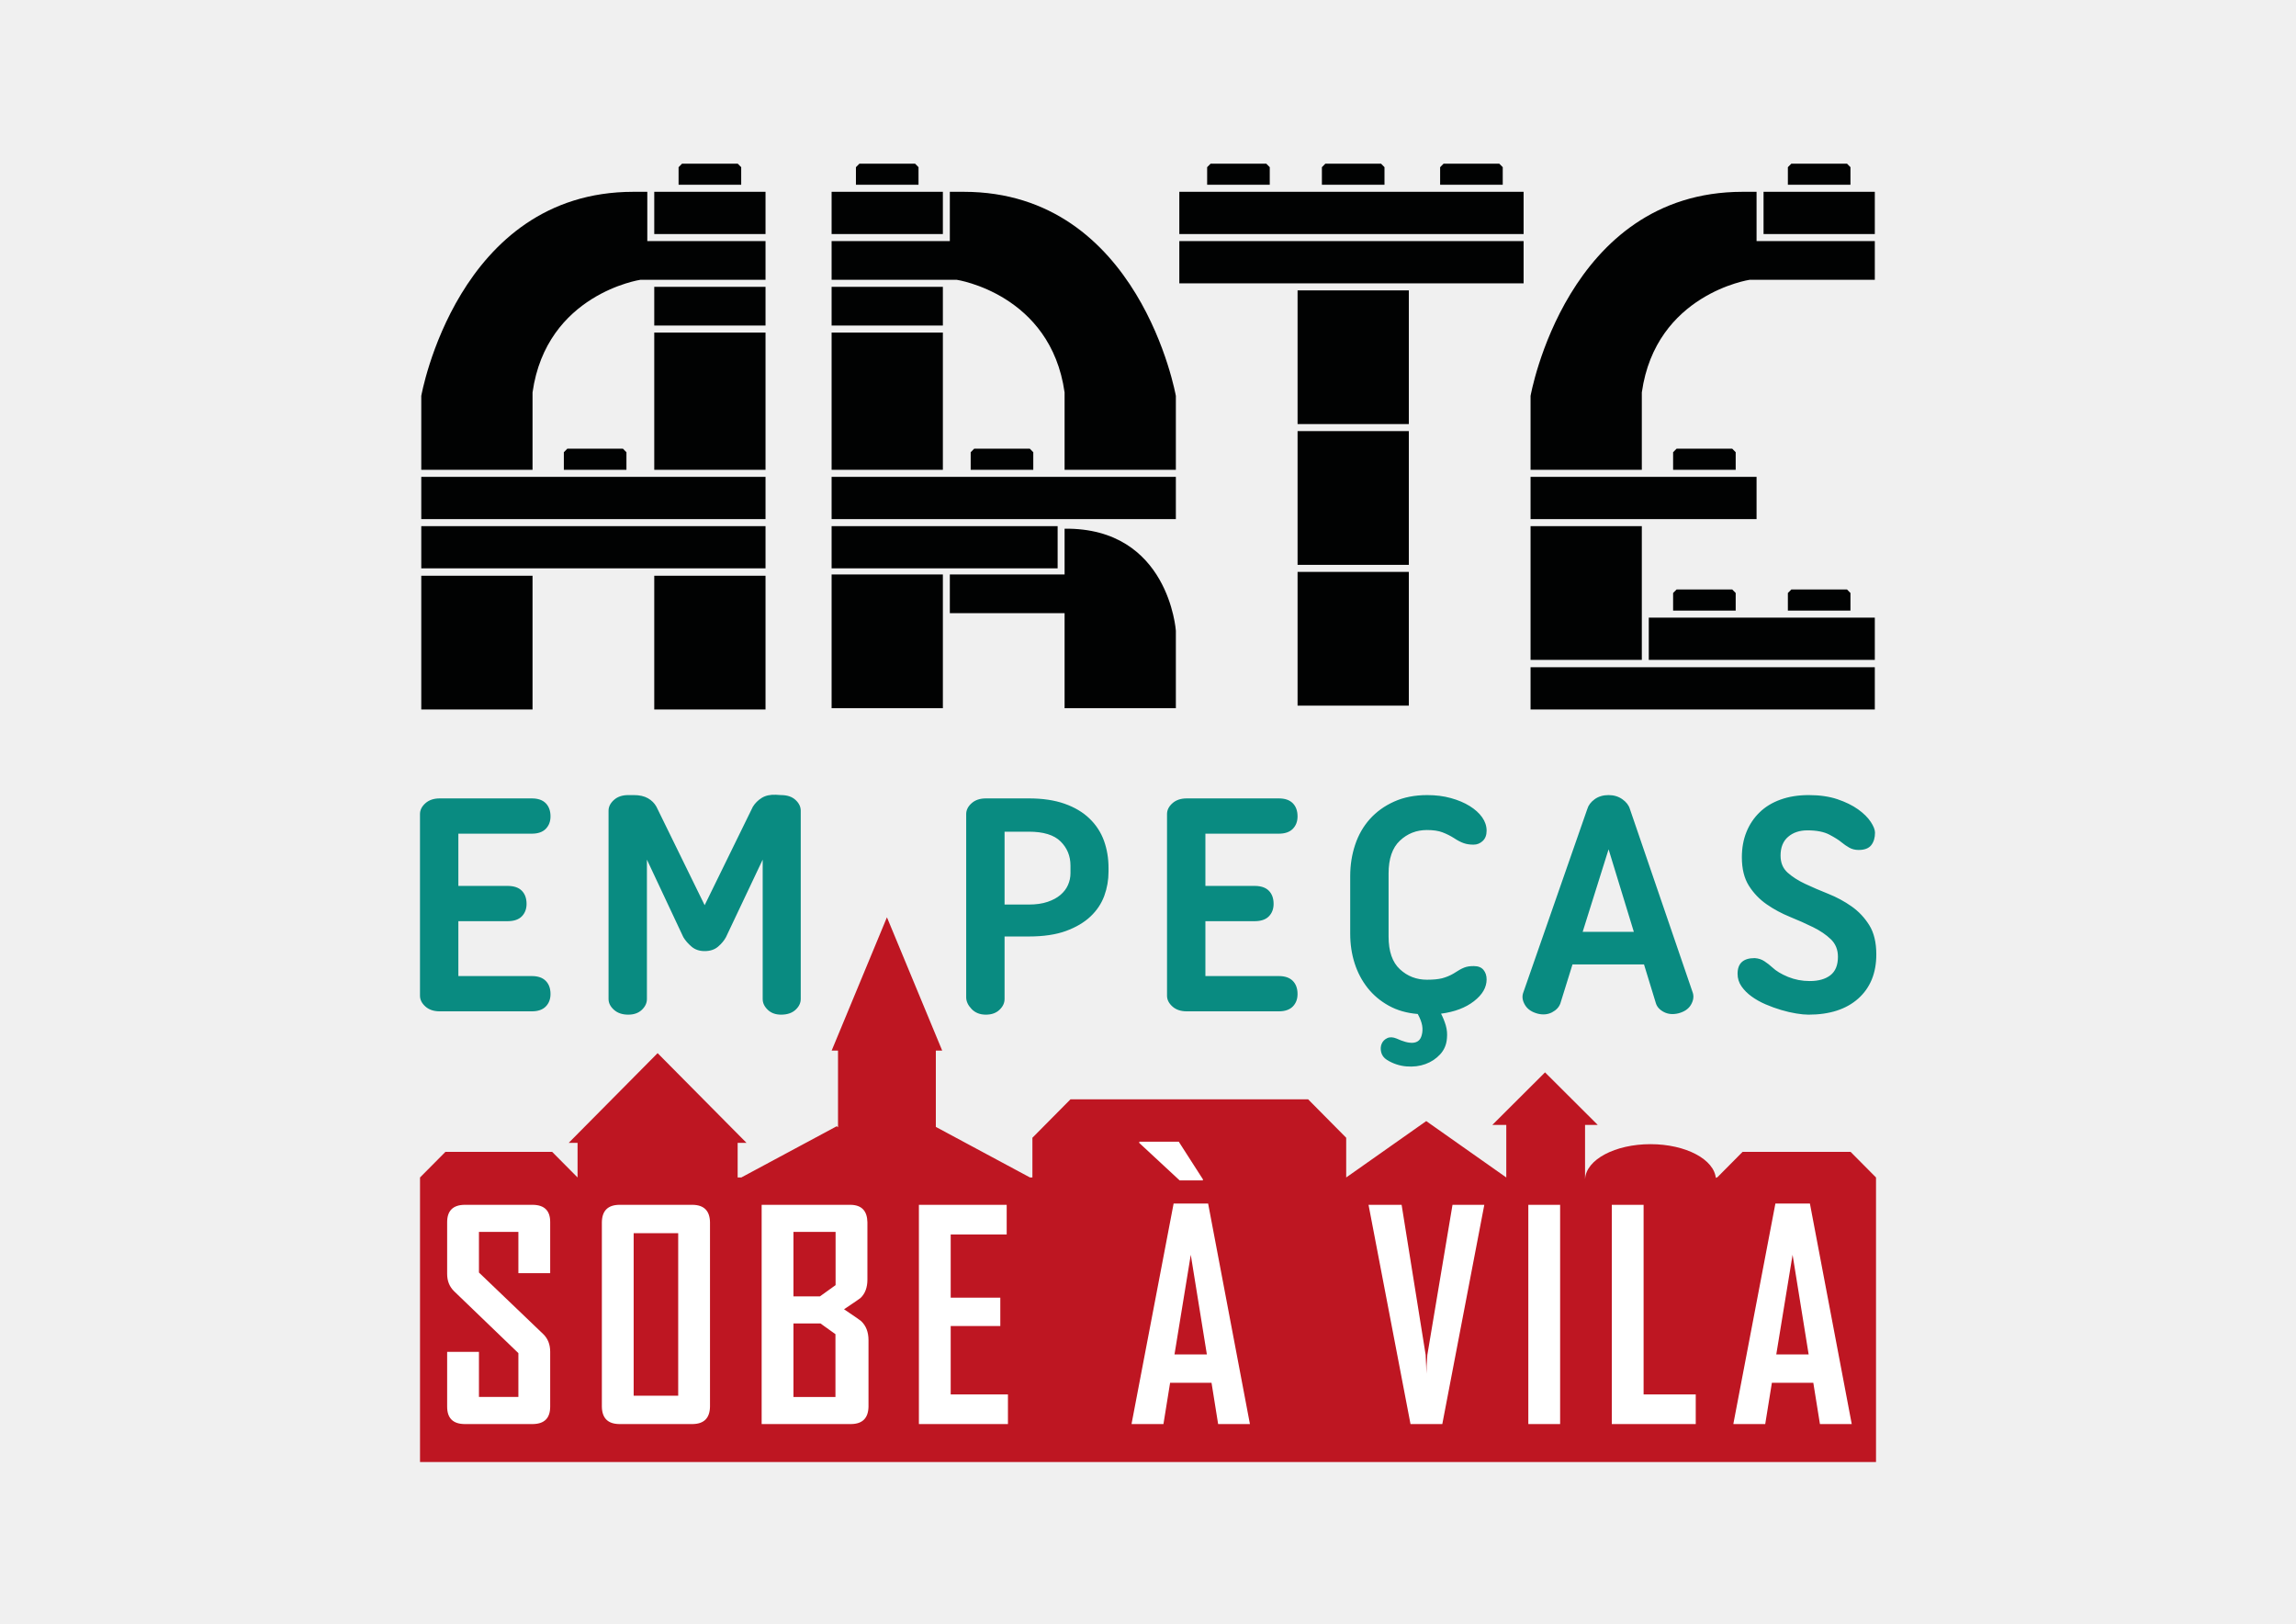
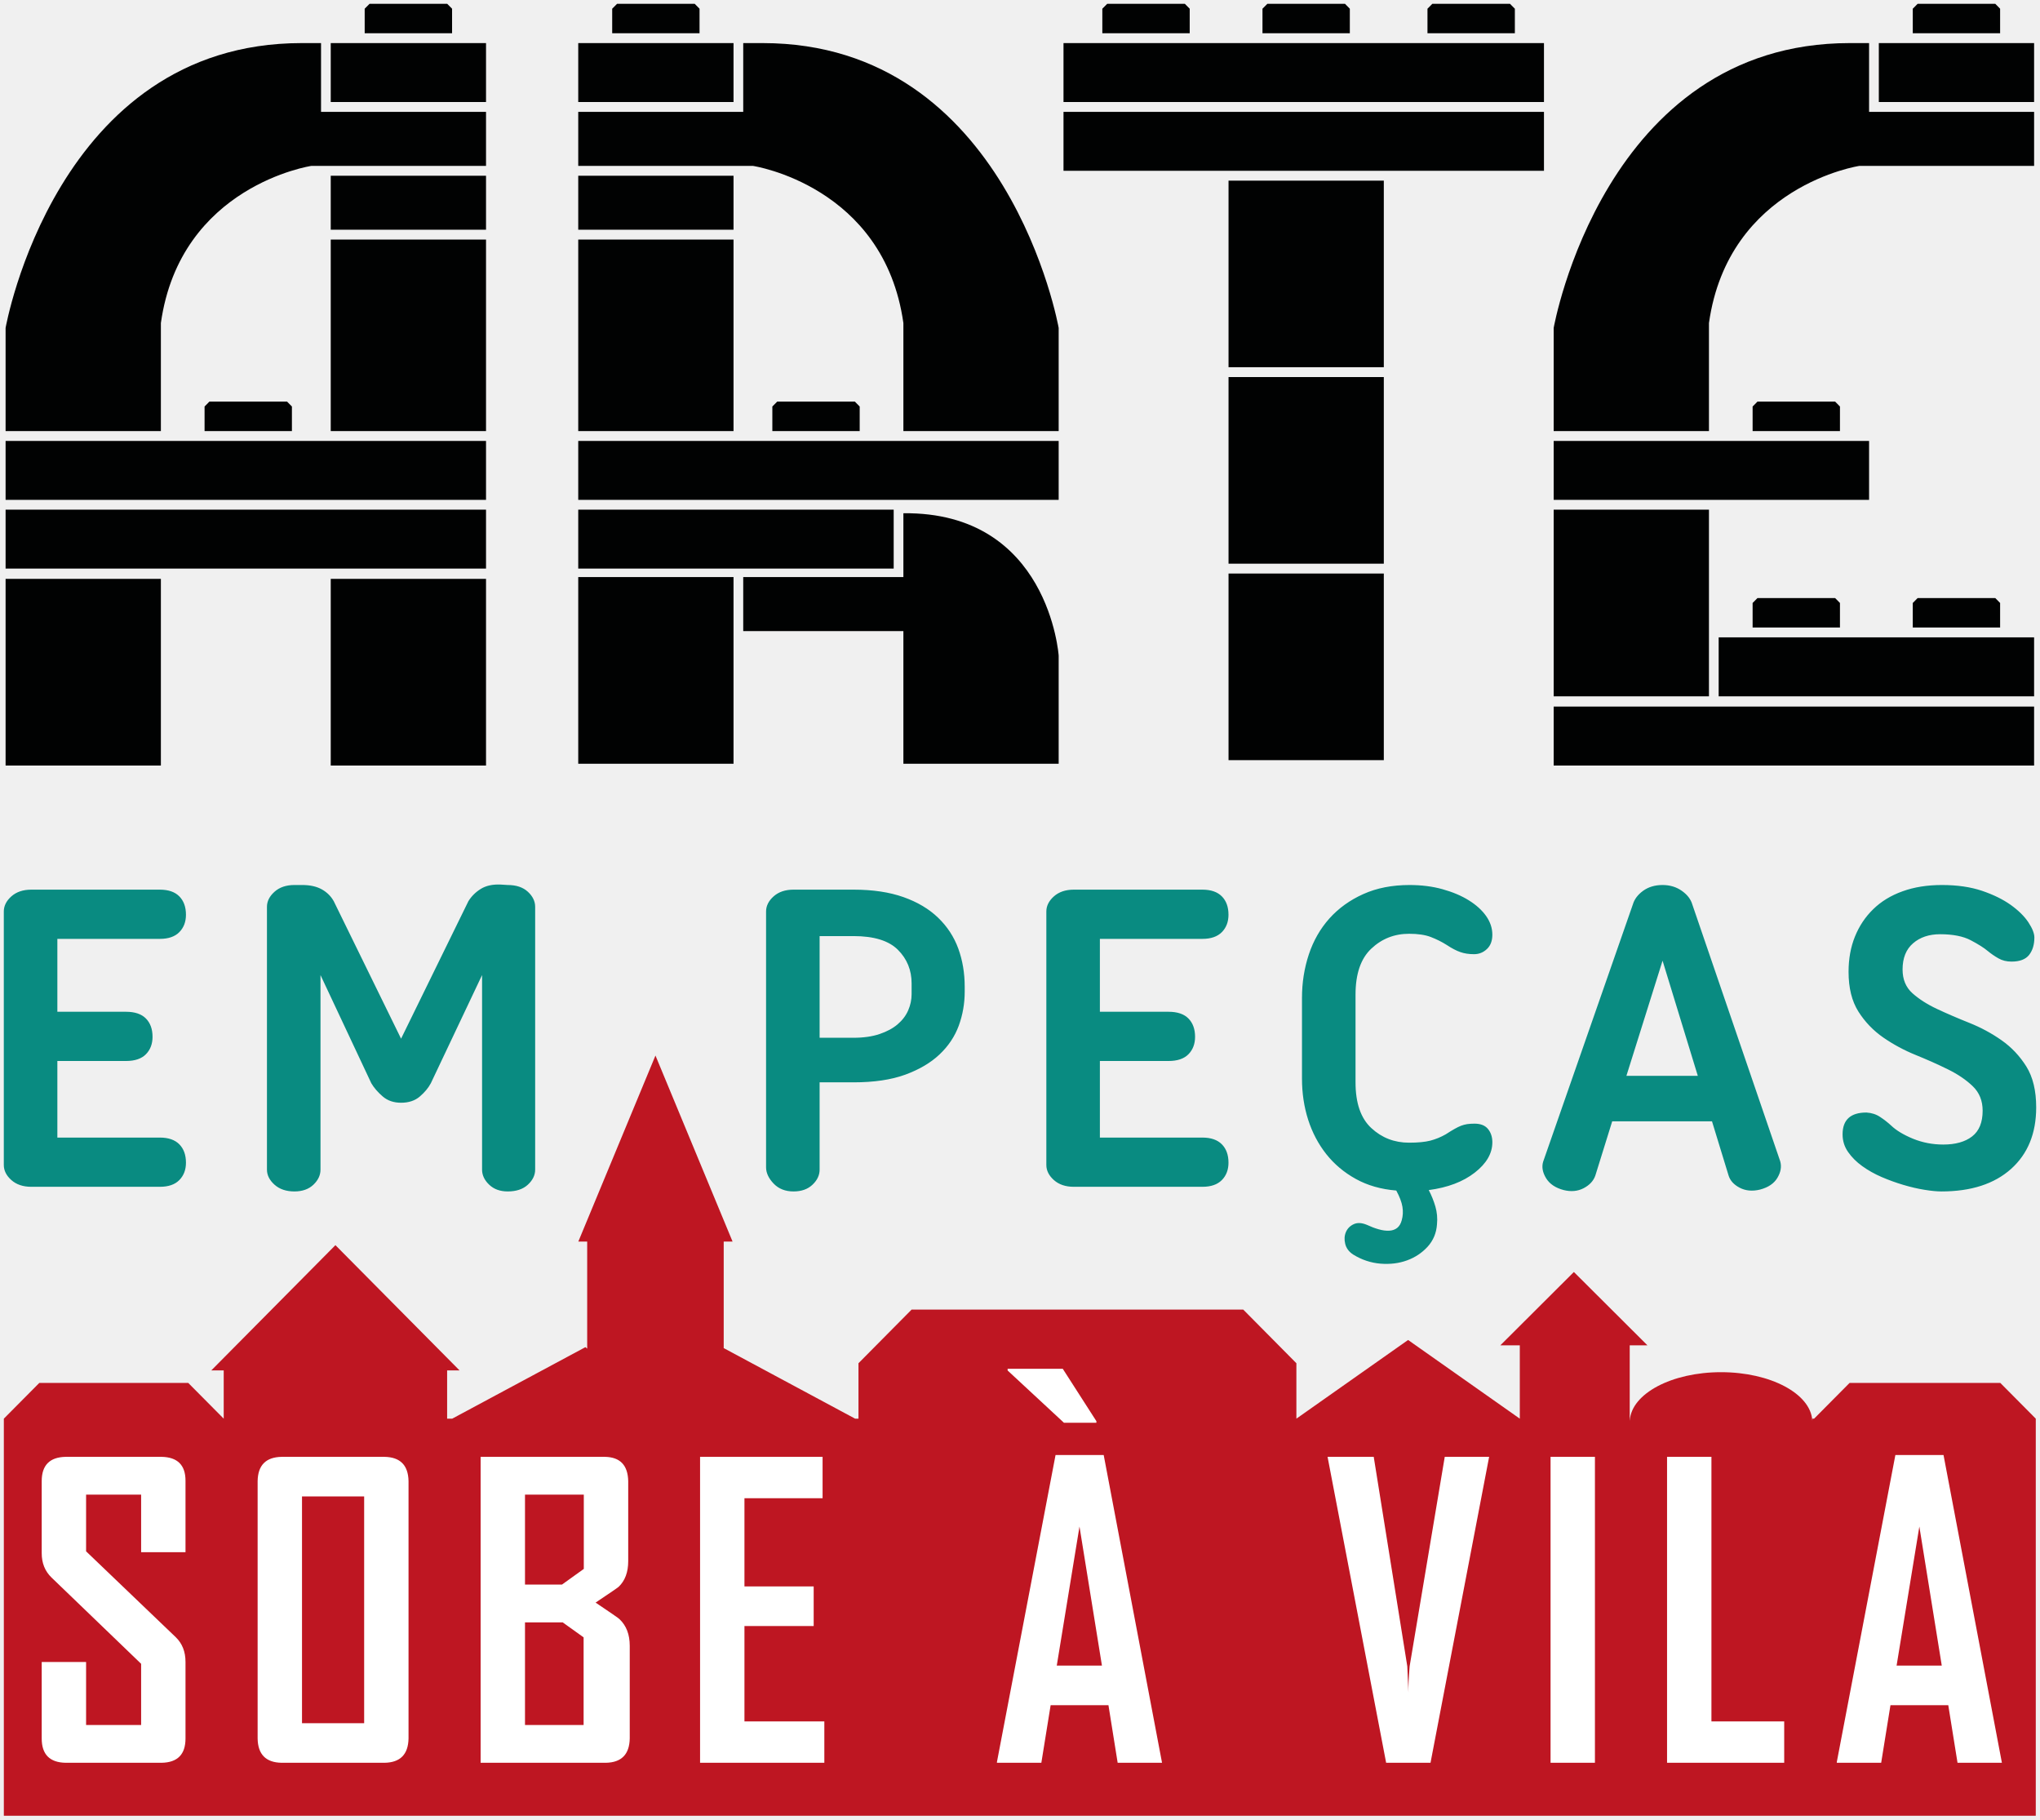
- <svg xmlns="http://www.w3.org/2000/svg" version="1.1" id="Camada_1" x="0px" y="0px" width="841.89px" height="595.28px" viewBox="0 0 841.89 595.28" enable-background="new 0 0 841.89 595.28" xml:space="preserve">
-   <path fill-rule="evenodd" clip-rule="evenodd" fill="#BE1622" d="M629.17,432.15c-0.449-7.051-11.01-12.68-23.97-12.68  c-12.97,0-23.53,5.629-23.979,12.68H581.2v-19.73h4.659l-19.33-19.27L547.2,412.42h5.12v19.26l-29.35-20.67l-29.351,20.67v-14.56  l-13.97-14.101H392.53l-13.97,14.101v14.56h-0.88l-34.53-18.539v-27.98h2.33l-20.26-48.87l-20.27,48.87h2.33v28.119l-0.46-0.389  l-35,18.789h-1.34V419h3.26l-32.61-32.9L208.52,419h3.26v12.68l-9.32-9.39h-39.13l-9.32,9.39V536h57.77h58.7h58.7h49.38h115.06h58.7  h28.88h47.989h0.15h58.551V431.68l-9.32-9.39h-39.6l-9.32,9.39h-0.461v0.471H629.17z" />
-   <path fill-rule="evenodd" clip-rule="evenodd" fill="#010202" d="M154.47,172.25h40.8v-28.39c5.1-36.12,39.53-41.28,39.53-41.28  h45.9v-14.2h-43.35V70.32h-5.1c-64.6,0-77.78,74.83-77.78,74.83V172.25z M239.9,172.25h40.8v-50.32h-40.8V172.25z M239.9,105.16  v14.19h40.8v-14.19H239.9z M239.9,85.8h40.8V70.32h-40.8V85.8z M248.82,67.74h22.96v-6.45L270.5,60h-20.4l-1.28,1.29V67.74z   M206.75,172.25h22.95v-6.46l-1.28-1.29h-20.4l-1.27,1.29V172.25z M154.47,174.83v15.48H280.7v-15.48H154.47z M154.47,192.89v15.48  H280.7v-15.48H154.47z M484.71,67.74h22.95v-6.45l-1.27-1.29h-20.4l-1.28,1.29V67.74z M442.63,67.74h22.96v-6.45L464.311,60h-20.4  l-1.28,1.29V67.74z M528.061,67.74h22.959v-6.45L549.74,60h-20.4l-1.279,1.29V67.74z M432.43,70.32V85.8h126.24V70.32H432.43z   M432.43,88.38v15.49h126.24V88.38H432.43z M154.47,211.07v49.03h40.8v-49.03H154.47z M239.9,211.07v49.03h40.8v-49.03H239.9z   M431.16,172.25v-27.1c0,0-13.18-74.83-77.78-74.83h-5.1v18.06h-43.35v14.2h45.9c0,0,34.43,5.16,39.53,41.28v28.39H431.16z   M345.73,172.25v-50.32h-40.8v50.32H345.73z M345.73,105.16h-40.8v14.19h40.8V105.16z M345.73,85.8V70.32h-40.8V85.8H345.73z   M336.8,67.74v-6.45L335.53,60h-20.4l-1.28,1.29v6.45H336.8z M378.88,172.25v-6.46l-1.27-1.29h-20.4l-1.28,1.29v6.46H378.88z   M431.16,174.83H304.93v15.48h126.23V174.83z M387.81,192.89h-82.88v15.48h82.88V192.89z M561.221,172.25h40.799v-28.39  c5.101-36.12,39.521-41.28,39.521-41.28h45.91v-14.2h-43.36V70.32h-5.1c-64.6,0-77.77,74.83-77.77,74.83V172.25z M646.65,85.8h40.8  V70.32h-40.8V85.8z M655.57,67.74h22.949v-6.45L677.25,60h-20.4l-1.279,1.29V67.74z M613.49,172.25h22.949v-6.46l-1.27-1.29h-20.4  l-1.279,1.29V172.25z M613.49,223.85h22.949v-6.45l-1.27-1.29h-20.4l-1.279,1.29V223.85z M655.57,223.85h22.949v-6.45l-1.27-1.29  h-20.4l-1.279,1.29V223.85z M561.221,244.61v15.49H687.45v-15.49H561.221z M561.221,192.89v49.03h40.799v-49.03H561.221z   M644.09,174.83h-82.869v15.48h82.869V174.83z M687.45,226.43h-82.88v15.49h82.88V226.43z M345.73,210.6h-40.8v49.03h40.8V210.6z   M516.59,209.66h-40.8v49.03h40.8V209.66z M516.59,158.05h-40.8v49.03h40.8V158.05z M516.59,106.45h-40.8v49.02h40.8V106.45z   M390.36,193.83v16.77h-42.08v14.19h42.08v34.84h40.8v-28.39C431.16,231.24,428.609,193.4,390.36,193.83z" />
-   <path fill-rule="evenodd" clip-rule="evenodd" fill="#098B81" d="M195.01,292.71h-33.79c-2.17,0-3.91,0.59-5.24,1.77  c-1.32,1.18-1.98,2.5-1.98,3.96v66.6c0,1.46,0.66,2.78,1.98,3.96c1.33,1.18,3.07,1.77,5.24,1.77h33.79c2.24,0,3.95-0.59,5.11-1.77  c1.16-1.18,1.74-2.7,1.74-4.57c0-2.029-0.58-3.64-1.74-4.82c-1.16-1.18-2.87-1.77-5.11-1.77H168.07v-20.119h18.04  c2.319,0,4.069-0.591,5.229-1.771c1.16-1.181,1.74-2.71,1.74-4.58c0-2.03-0.58-3.63-1.74-4.81c-1.16-1.181-2.91-1.771-5.229-1.771  h-18.04v-19.149h26.939c2.24,0,3.95-0.591,5.11-1.771c1.16-1.181,1.74-2.7,1.74-4.57c0-2.04-0.58-3.64-1.74-4.82  C198.96,293.3,197.25,292.71,195.01,292.71z M258.38,348.689c2,0,3.65-0.539,4.93-1.64c1.28-1.1,2.24-2.26,2.89-3.479l13.46-28.42  v51.109c0,1.461,0.63,2.78,1.87,3.961c1.24,1.18,2.86,1.77,4.87,1.77c2.24,0,4.01-0.59,5.29-1.77c1.28-1.181,1.92-2.5,1.92-3.961  v-69.04c0-1.46-0.64-2.78-1.92-3.96c-1.28-1.18-3.05-1.77-5.29-1.77l-1.92-0.12c-2.09-0.08-3.81,0.3-5.18,1.16  c-1.36,0.85-2.44,1.93-3.24,3.23l-17.68,36.1l-17.68-36.1c-0.72-1.3-1.76-2.34-3.12-3.11c-1.37-0.77-3.09-1.16-5.18-1.16h-2.04  c-2.16,0-3.91,0.59-5.23,1.77c-1.32,1.18-1.99,2.5-1.99,3.96v69.04c0,1.461,0.67,2.78,1.99,3.961c1.32,1.18,3.07,1.77,5.23,1.77  c2.08,0,3.75-0.59,4.99-1.77c1.24-1.181,1.86-2.5,1.86-3.961V315.15l13.35,28.42c0.72,1.22,1.73,2.38,3.01,3.479  C254.85,348.15,256.46,348.689,258.38,348.689z M368.35,304.91h8.9c5.37,0,9.26,1.199,11.66,3.59c2.41,2.4,3.61,5.35,3.61,8.85  v2.801c0,1.47-0.3,2.89-0.9,4.27s-1.53,2.6-2.77,3.66c-1.24,1.061-2.82,1.91-4.75,2.561c-1.92,0.649-4.21,0.979-6.85,0.979h-8.9  V304.91z M354.28,298.44v67.21c0,1.459,0.66,2.89,1.98,4.27c1.32,1.38,3.07,2.07,5.23,2.07c2.09,0,3.75-0.59,4.99-1.77  c1.25-1.181,1.87-2.5,1.87-3.961v-22.93h8.9c5.37,0,9.9-0.67,13.59-2.01c3.68-1.35,6.69-3.12,9.01-5.311  c2.33-2.199,4.01-4.72,5.06-7.56c1.04-2.851,1.56-5.82,1.56-8.91v-1.34c0-3.58-0.56-6.91-1.68-10c-1.13-3.091-2.89-5.79-5.3-8.11  c-2.4-2.32-5.45-4.13-9.14-5.43c-3.68-1.3-8.05-1.95-13.1-1.95h-15.76c-2.16,0-3.91,0.59-5.23,1.77  C354.94,295.66,354.28,296.98,354.28,298.44z M468.93,292.71h-33.8c-2.159,0-3.899,0.59-5.229,1.77c-1.32,1.18-1.98,2.5-1.98,3.96  v66.6c0,1.46,0.66,2.78,1.98,3.96c1.33,1.18,3.07,1.77,5.229,1.77h33.8c2.24,0,3.94-0.59,5.11-1.77c1.16-1.18,1.739-2.7,1.739-4.57  c0-2.029-0.579-3.64-1.739-4.82c-1.17-1.18-2.87-1.77-5.11-1.77H441.99v-20.119h18.039c2.32,0,4.07-0.591,5.23-1.771  c1.16-1.181,1.74-2.71,1.74-4.58c0-2.03-0.58-3.63-1.74-4.81c-1.16-1.181-2.91-1.771-5.23-1.771H441.99v-19.149h26.939  c2.24,0,3.94-0.591,5.11-1.771c1.16-1.181,1.739-2.7,1.739-4.57c0-2.04-0.579-3.64-1.739-4.82  C472.87,293.3,471.17,292.71,468.93,292.71z M495.09,321.13v21.22c0,3.82,0.54,7.42,1.62,10.801c1.08,3.369,2.67,6.379,4.75,9.02  c2.09,2.641,4.67,4.82,7.761,6.53c3.079,1.71,6.629,2.72,10.639,3.05c0.881,1.62,1.42,3.05,1.621,4.27  c0.199,1.221,0.14,2.4-0.181,3.53c-0.239,0.9-0.64,1.57-1.2,2.021c-0.56,0.439-1.26,0.689-2.1,0.729  c-0.85,0.04-1.77-0.079-2.77-0.37c-1-0.279-2.021-0.67-3.07-1.16c-1.36-0.569-2.52-0.629-3.48-0.18c-0.97,0.45-1.65,1.141-2.05,2.07  c-0.399,0.939-0.46,1.98-0.18,3.109c0.28,1.141,0.979,2.08,2.11,2.811c2.239,1.38,4.629,2.17,7.149,2.38  c2.53,0.2,4.851-0.08,6.979-0.86c2.121-0.77,3.92-1.97,5.41-3.59c1.48-1.63,2.301-3.58,2.461-5.859c0.16-1.631,0.02-3.19-0.42-4.7  c-0.44-1.5-1.021-2.94-1.74-4.32c4.97-0.659,9-2.18,12.08-4.58c3.09-2.399,4.629-5.06,4.629-7.989c0-1.381-0.379-2.541-1.139-3.471  c-0.761-0.939-1.941-1.41-3.551-1.41c-0.72,0-1.359,0.041-1.92,0.12c-0.561,0.091-1.1,0.229-1.62,0.431  c-0.521,0.209-1.11,0.49-1.75,0.859c-0.64,0.36-1.399,0.83-2.28,1.4c-1.279,0.73-2.629,1.279-4.029,1.65  c-1.4,0.359-3.271,0.539-5.59,0.539c-3.851,0-7.16-1.279-9.92-3.84c-2.771-2.561-4.15-6.561-4.15-12.01V320.27  c0-5.439,1.38-9.47,4.15-12.069c2.76-2.601,6.069-3.9,9.92-3.9c2.319,0,4.229,0.28,5.709,0.851c1.48,0.57,2.871,1.26,4.15,2.07  c1.36,0.899,2.561,1.529,3.61,1.889c1.04,0.371,2.239,0.551,3.6,0.551c1.29,0,2.41-0.439,3.37-1.34  c0.96-0.891,1.439-2.15,1.439-3.78c0-1.71-0.539-3.33-1.619-4.88c-1.08-1.54-2.61-2.93-4.57-4.15c-1.96-1.22-4.27-2.19-6.91-2.92  c-2.65-0.74-5.539-1.1-8.66-1.1c-4.57,0-8.619,0.79-12.149,2.38c-3.53,1.58-6.49,3.72-8.9,6.399c-2.399,2.681-4.21,5.84-5.409,9.451  C495.689,313.34,495.09,317.141,495.09,321.13z M580.33,341.62l9.5-30.25l9.26,30.25H580.33z M620.74,364.061l-23.09-67.451  c-0.4-1.38-1.32-2.58-2.771-3.6c-1.44-1.01-3.12-1.52-5.05-1.52c-2,0-3.7,0.51-5.109,1.52c-1.4,1.02-2.301,2.22-2.701,3.6  l-23.569,67.58c-0.41,1.381-0.14,2.82,0.78,4.33c0.92,1.5,2.459,2.541,4.629,3.11c1.92,0.479,3.67,0.32,5.23-0.489  c1.561-0.82,2.58-1.91,3.07-3.301l4.439-14.27h26.221l4.33,14.15c0.399,1.379,1.379,2.479,2.949,3.299  c1.561,0.811,3.34,0.971,5.351,0.48c2.159-0.57,3.68-1.6,4.569-3.109C620.9,366.891,621.141,365.45,620.74,364.061z M663.109,371.99  c7.771,0,13.871-1.971,18.281-5.91c4.409-3.95,6.609-9.34,6.609-16.17c0-4.391-0.859-7.96-2.58-10.73  c-1.73-2.76-3.891-5.06-6.5-6.89c-2.6-1.83-5.43-3.36-8.48-4.58c-3.039-1.21-5.869-2.431-8.479-3.649  c-2.601-1.221-4.771-2.61-6.489-4.15c-1.721-1.551-2.58-3.62-2.58-6.221c0-3.01,0.92-5.31,2.76-6.89c1.84-1.59,4.209-2.38,7.1-2.38  c3.359,0,6.05,0.53,8.05,1.58c2.011,1.061,3.49,2,4.45,2.811c0.88,0.729,1.83,1.379,2.83,1.949s2.14,0.85,3.43,0.85  c2.16,0,3.7-0.58,4.631-1.76c0.92-1.18,1.379-2.709,1.379-4.58c0-1.049-0.52-2.379-1.56-3.959c-1.05-1.59-2.59-3.11-4.63-4.581  c-2.051-1.46-4.57-2.7-7.58-3.72c-3.01-1.01-6.51-1.52-10.52-1.52c-3.851,0-7.301,0.55-10.34,1.65  c-3.051,1.09-5.621,2.66-7.701,4.69c-2.09,2.029-3.689,4.43-4.81,7.199c-1.12,2.761-1.68,5.851-1.68,9.271  c0,4.229,0.86,7.7,2.579,10.431c1.721,2.72,3.91,5,6.551,6.83c2.65,1.83,5.48,3.35,8.48,4.569c3.01,1.22,5.84,2.479,8.479,3.78  c2.649,1.3,4.83,2.79,6.55,4.449c1.73,1.67,2.59,3.811,2.59,6.41c0,3.09-0.92,5.34-2.77,6.771c-1.84,1.42-4.37,2.13-7.57,2.13  c-2.811,0-5.449-0.51-7.939-1.52c-2.48-1.021-4.41-2.18-5.771-3.48c-0.88-0.811-1.84-1.561-2.89-2.25  c-1.04-0.699-2.24-1.08-3.6-1.16c-4.17,0-6.261,1.91-6.261,5.73c0,1.71,0.479,3.25,1.44,4.63c0.97,1.39,2.209,2.63,3.729,3.72  c1.53,1.1,3.229,2.061,5.11,2.87c1.89,0.81,3.79,1.5,5.72,2.069c1.92,0.57,3.761,1,5.53,1.281  C660.42,371.85,661.9,371.99,663.109,371.99z" />
-   <path fill-rule="evenodd" clip-rule="evenodd" fill="#FFFFFF" d="M201.74,495.58c0-2.689-0.86-4.85-2.56-6.49l-23.56-22.561V451.63  h14.46v15.13h11.66V447.98c0-4.101-2.09-6.19-6.29-6.271h-25.19c-4.2,0.08-6.3,2.2-6.3,6.38v18.939c0,2.591,0.85,4.711,2.57,6.381  l23.55,22.67v16.07h-14.46v-16.541h-11.66V515.7c0,4.18,2.1,6.31,6.3,6.38h25.19c4.2-0.07,6.29-2.2,6.29-6.38V495.58z   M232.35,511.68v-59.57h16.33v59.57H232.35z M260.34,448.09c-0.08-4.18-2.18-6.3-6.3-6.38h-27.05c-4.13,0.08-6.23,2.2-6.3,6.38  v67.61c0.07,4.18,2.17,6.31,6.3,6.38h27.05c4.12-0.07,6.22-2.2,6.3-6.38V448.09z M290.94,512.15V485.2h9.91l5.49,3.93v23.021H290.94  z M300.65,475.27h-9.71v-23.64h15.45v19.521L300.65,475.27z M318.46,491.35c0-2.97-0.89-5.3-2.69-7c-0.23-0.25-2.33-1.699-6.28-4.35  c3.82-2.55,5.84-3.939,6.07-4.16c1.66-1.59,2.5-3.83,2.5-6.72v-21.03c-0.09-4.18-2.12-6.3-6.1-6.38h-32.68v80.37h32.89  c4.11-0.07,6.21-2.2,6.29-6.38V491.35z M369.59,511.21H348.6v-25.06h18.19v-10.4H348.6v-23.17h20.53v-10.87h-32.19v80.37h32.65  V511.21z M441.07,432.34l-8.84-13.77h-14.48v0.459l14.79,13.721h8.53V432.34z M430.66,496.55l5.97-36.53l5.899,36.53H430.66z   M442.99,441.23h-12.65l-15.4,80.649v0.2h11.669l2.44-15.13h15.19l2.42,15.13h11.66L442.99,441.23z M532.6,441.71l-9.229,55.03  c-0.25,3.02-0.351,5.31-0.31,6.869c-0.141-3-0.24-5.289-0.301-6.869l-8.82-55.03h-12.129l15.39,80.37h11.659l15.4-80.37H532.6z   M572.061,441.71H560.4v80.37h11.66V441.71z M621.79,511.21h-19.12v-69.5h-11.66v80.37h30.78V511.21z M651.32,496.55l5.979-36.53  l5.89,36.53H651.32z M663.65,441.23H651l-15.391,80.649v0.2h11.66l2.44-15.13h15.19l2.43,15.13h11.66L663.65,441.23z" />
+ <svg xmlns="http://www.w3.org/2000/svg" xml:space="preserve" enable-background="new 0 0 841.89 595.28" viewBox="0 0 535.999 478" height="478" width="535.999" y="0px" x="0px" id="Camada_1" version="1.1">
+   <defs id="defs21" />
+   <path id="path10" d="m 476.17,373.15 c -0.449,-7.051 -11.01,-12.68 -23.97,-12.68 -12.97,0 -23.53,5.629 -23.979,12.68 H 428.2 v -19.73 h 4.659 l -19.33,-19.27 -19.329,19.27 h 5.12 v 19.26 l -29.35,-20.67 -29.351,20.67 v -14.56 l -13.97,-14.101 H 239.53 l -13.97,14.101 v 14.56 h -0.88 l -34.53,-18.539 v -27.98 h 2.33 l -20.26,-48.87 -20.27,48.87 h 2.33 v 28.119 l -0.46,-0.389 -35,18.789 h -1.34 V 360 h 3.26 L 88.13,327.1 55.52,360 h 3.26 v 12.68 l -9.32,-9.39 H 10.33 l -9.32,9.39 V 477 h 57.77 58.7 58.7 49.38 115.06 58.7 28.88 47.989 0.15 58.551 V 372.68 l -9.32,-9.39 h -39.6 l -9.32,9.39 h -0.461 v 0.471 h -0.019 z" fill="#be1622" clip-rule="evenodd" fill-rule="evenodd" />
+   <path id="path12" d="m 1.47,113.25 h 40.8 V 84.86 C 47.37,48.74 81.8,43.58 81.8,43.58 h 45.9 V 29.38 H 84.35 V 11.32 h -5.1 c -64.6,0 -77.78,74.83 -77.78,74.83 z m 85.43,0 h 40.8 V 62.93 H 86.9 Z m 0,-67.09 v 14.19 h 40.8 V 46.16 Z m 0,-19.36 h 40.8 V 11.32 H 86.9 Z M 95.82,8.74 h 22.96 V 2.29 L 117.5,1 H 97.1 L 95.82,2.29 Z M 53.75,113.25 H 76.7 v -6.46 l -1.28,-1.29 h -20.4 l -1.27,1.29 z m -52.28,2.58 v 15.48 H 127.7 v -15.48 z m 0,18.06 v 15.48 H 127.7 V 133.89 Z M 331.71,8.74 h 22.95 V 2.29 L 353.39,1 h -20.4 l -1.28,1.29 z m -42.08,0 h 22.96 V 2.29 L 311.311,1 h -20.4 l -1.28,1.29 v 6.45 z m 85.431,0 H 398.02 V 2.29 L 396.74,1 h -20.4 l -1.279,1.29 z M 279.43,11.32 V 26.8 H 405.67 V 11.32 Z m 0,18.06 V 44.87 H 405.67 V 29.38 Z M 1.47,152.07 v 49.03 h 40.8 v -49.03 z m 85.43,0 v 49.03 h 40.8 v -49.03 z m 191.26,-38.82 v -27.1 c 0,0 -13.18,-74.83 -77.78,-74.83 h -5.1 v 18.06 h -43.35 v 14.2 h 45.9 c 0,0 34.43,5.16 39.53,41.28 v 28.39 z m -85.43,0 V 62.93 h -40.8 v 50.32 z m 0,-67.09 h -40.8 v 14.19 h 40.8 z m 0,-19.36 V 11.32 h -40.8 V 26.8 Z M 183.8,8.74 V 2.29 L 182.53,1 h -20.4 l -1.28,1.29 v 6.45 z m 42.08,104.51 v -6.46 l -1.27,-1.29 h -20.4 l -1.28,1.29 v 6.46 z m 52.28,2.58 H 151.93 v 15.48 h 126.23 z m -43.35,18.06 h -82.88 v 15.48 h 82.88 z M 408.221,113.25 H 449.02 V 84.86 c 5.101,-36.12 39.521,-41.28 39.521,-41.28 h 45.91 v -14.2 h -43.36 V 11.32 h -5.1 c -64.6,0 -77.77,74.83 -77.77,74.83 z M 493.65,26.8 h 40.8 V 11.32 h -40.8 z m 8.92,-18.06 h 22.949 V 2.29 L 524.25,1 h -20.4 l -1.279,1.29 v 6.45 z m -42.08,104.51 h 22.949 v -6.46 l -1.27,-1.29 h -20.4 l -1.279,1.29 z m 0,51.6 h 22.949 v -6.45 l -1.27,-1.29 h -20.4 l -1.279,1.29 z m 42.08,0 h 22.949 v -6.45 l -1.27,-1.29 h -20.4 l -1.279,1.29 z m -94.349,20.76 V 201.1 H 534.45 v -15.49 z m 0,-51.72 v 49.03 h 40.799 v -49.03 z m 82.869,-18.06 h -82.869 v 15.48 h 82.869 z m 43.36,51.6 h -82.88 v 15.49 h 82.88 z M 192.73,151.6 h -40.8 v 49.03 h 40.8 z m 170.86,-0.94 h -40.8 v 49.03 h 40.8 z m 0,-51.61 h -40.8 v 49.03 h 40.8 z m 0,-51.6 h -40.8 v 49.02 h 40.8 z m -126.23,87.38 v 16.77 h -42.08 v 14.19 h 42.08 v 34.84 h 40.8 v -28.39 c 0,0 -2.551,-37.84 -40.8,-37.41 z" fill="#010202" clip-rule="evenodd" fill-rule="evenodd" />
+   <path id="path14" d="M 42.01,233.71 H 8.22 c -2.17,0 -3.91,0.59 -5.24,1.77 -1.32,1.18 -1.98,2.5 -1.98,3.96 v 66.6 c 0,1.46 0.66,2.78 1.98,3.96 1.33,1.18 3.07,1.77 5.24,1.77 h 33.79 c 2.24,0 3.95,-0.59 5.11,-1.77 1.16,-1.18 1.74,-2.7 1.74,-4.57 0,-2.029 -0.58,-3.64 -1.74,-4.82 -1.16,-1.18 -2.87,-1.77 -5.11,-1.77 H 15.07 v -20.119 h 18.04 c 2.319,0 4.069,-0.591 5.229,-1.771 1.16,-1.181 1.74,-2.71 1.74,-4.58 0,-2.03 -0.58,-3.63 -1.74,-4.81 -1.16,-1.181 -2.91,-1.771 -5.229,-1.771 H 15.07 V 246.64 h 26.939 c 2.24,0 3.95,-0.591 5.11,-1.771 1.16,-1.181 1.74,-2.7 1.74,-4.57 0,-2.04 -0.58,-3.64 -1.74,-4.82 C 45.96,234.3 44.25,233.71 42.01,233.71 Z m 63.37,55.979 c 2,0 3.65,-0.539 4.93,-1.64 1.28,-1.1 2.24,-2.26 2.89,-3.479 l 13.46,-28.42 v 51.109 c 0,1.461 0.63,2.78 1.87,3.961 1.24,1.18 2.86,1.77 4.87,1.77 2.24,0 4.01,-0.59 5.29,-1.77 1.28,-1.181 1.92,-2.5 1.92,-3.961 v -69.04 c 0,-1.46 -0.64,-2.78 -1.92,-3.96 -1.28,-1.18 -3.05,-1.77 -5.29,-1.77 l -1.92,-0.12 c -2.09,-0.08 -3.81,0.3 -5.18,1.16 -1.36,0.85 -2.44,1.93 -3.24,3.23 l -17.68,36.1 -17.68,-36.1 c -0.72,-1.3 -1.76,-2.34 -3.12,-3.11 -1.37,-0.77 -3.09,-1.16 -5.18,-1.16 h -2.04 c -2.16,0 -3.91,0.59 -5.23,1.77 -1.32,1.18 -1.99,2.5 -1.99,3.96 v 69.04 c 0,1.461 0.67,2.78 1.99,3.961 1.32,1.18 3.07,1.77 5.23,1.77 2.08,0 3.75,-0.59 4.99,-1.77 1.24,-1.181 1.86,-2.5 1.86,-3.961 V 256.15 l 13.35,28.42 c 0.72,1.22 1.73,2.38 3.01,3.479 1.28,1.101 2.89,1.64 4.81,1.64 z M 215.35,245.91 h 8.9 c 5.37,0 9.26,1.199 11.66,3.59 2.41,2.4 3.61,5.35 3.61,8.85 v 2.801 c 0,1.47 -0.3,2.89 -0.9,4.27 -0.6,1.38 -1.53,2.6 -2.77,3.66 -1.24,1.061 -2.82,1.91 -4.75,2.561 -1.92,0.649 -4.21,0.979 -6.85,0.979 h -8.9 z m -14.07,-6.47 v 67.21 c 0,1.459 0.66,2.89 1.98,4.27 1.32,1.38 3.07,2.07 5.23,2.07 2.09,0 3.75,-0.59 4.99,-1.77 1.25,-1.181 1.87,-2.5 1.87,-3.961 v -22.93 h 8.9 c 5.37,0 9.9,-0.67 13.59,-2.01 3.68,-1.35 6.69,-3.12 9.01,-5.311 2.33,-2.199 4.01,-4.72 5.06,-7.56 1.04,-2.851 1.56,-5.82 1.56,-8.91 v -1.34 c 0,-3.58 -0.56,-6.91 -1.68,-10 -1.13,-3.091 -2.89,-5.79 -5.3,-8.11 -2.4,-2.32 -5.45,-4.13 -9.14,-5.43 -3.68,-1.3 -8.05,-1.95 -13.1,-1.95 h -15.76 c -2.16,0 -3.91,0.59 -5.23,1.77 -1.32,1.182 -1.98,2.502 -1.98,3.962 z m 114.65,-5.73 h -33.8 c -2.159,0 -3.899,0.59 -5.229,1.77 -1.32,1.18 -1.98,2.5 -1.98,3.96 v 66.6 c 0,1.46 0.66,2.78 1.98,3.96 1.33,1.18 3.07,1.77 5.229,1.77 h 33.8 c 2.24,0 3.94,-0.59 5.11,-1.77 1.16,-1.18 1.739,-2.7 1.739,-4.57 0,-2.029 -0.579,-3.64 -1.739,-4.82 -1.17,-1.18 -2.87,-1.77 -5.11,-1.77 h -26.94 v -20.119 h 18.039 c 2.32,0 4.07,-0.591 5.23,-1.771 1.16,-1.181 1.74,-2.71 1.74,-4.58 0,-2.03 -0.58,-3.63 -1.74,-4.81 -1.16,-1.181 -2.91,-1.771 -5.23,-1.771 H 288.99 V 246.64 h 26.939 c 2.24,0 3.94,-0.591 5.11,-1.771 1.16,-1.181 1.739,-2.7 1.739,-4.57 0,-2.04 -0.579,-3.64 -1.739,-4.82 -1.169,-1.179 -2.869,-1.769 -5.109,-1.769 z m 26.16,28.42 v 21.22 c 0,3.82 0.54,7.42 1.62,10.801 1.08,3.369 2.67,6.379 4.75,9.02 2.09,2.641 4.67,4.82 7.761,6.53 3.079,1.71 6.629,2.72 10.639,3.05 0.881,1.62 1.42,3.05 1.621,4.27 0.199,1.221 0.14,2.4 -0.181,3.53 -0.239,0.9 -0.64,1.57 -1.2,2.021 -0.56,0.439 -1.26,0.689 -2.1,0.729 -0.85,0.04 -1.77,-0.079 -2.77,-0.37 -1,-0.279 -2.021,-0.67 -3.07,-1.16 -1.36,-0.569 -2.52,-0.629 -3.48,-0.18 -0.97,0.45 -1.65,1.141 -2.05,2.07 -0.399,0.939 -0.46,1.98 -0.18,3.109 0.28,1.141 0.979,2.08 2.11,2.811 2.239,1.38 4.629,2.17 7.149,2.38 2.53,0.2 4.851,-0.08 6.979,-0.86 2.121,-0.77 3.92,-1.97 5.41,-3.59 1.48,-1.63 2.301,-3.58 2.461,-5.859 0.16,-1.631 0.02,-3.19 -0.42,-4.7 -0.44,-1.5 -1.021,-2.94 -1.74,-4.32 4.97,-0.659 9,-2.18 12.08,-4.58 3.09,-2.399 4.629,-5.06 4.629,-7.989 0,-1.381 -0.379,-2.541 -1.139,-3.471 -0.761,-0.939 -1.941,-1.41 -3.551,-1.41 -0.72,0 -1.359,0.041 -1.92,0.12 -0.561,0.091 -1.1,0.229 -1.62,0.431 -0.521,0.209 -1.11,0.49 -1.75,0.859 -0.64,0.36 -1.399,0.83 -2.28,1.4 -1.279,0.73 -2.629,1.279 -4.029,1.65 -1.4,0.359 -3.271,0.539 -5.59,0.539 -3.851,0 -7.16,-1.279 -9.92,-3.84 -2.771,-2.561 -4.15,-6.561 -4.15,-12.01 V 261.27 c 0,-5.439 1.38,-9.47 4.15,-12.069 2.76,-2.601 6.069,-3.9 9.92,-3.9 2.319,0 4.229,0.28 5.709,0.851 1.48,0.57 2.871,1.26 4.15,2.07 1.36,0.899 2.561,1.529 3.61,1.889 1.04,0.371 2.239,0.551 3.6,0.551 1.29,0 2.41,-0.439 3.37,-1.34 0.96,-0.891 1.439,-2.15 1.439,-3.78 0,-1.71 -0.539,-3.33 -1.619,-4.88 -1.08,-1.54 -2.61,-2.93 -4.57,-4.15 -1.96,-1.22 -4.27,-2.19 -6.91,-2.92 -2.65,-0.74 -5.539,-1.1 -8.66,-1.1 -4.57,0 -8.619,0.79 -12.149,2.38 -3.53,1.58 -6.49,3.72 -8.9,6.399 -2.399,2.681 -4.21,5.84 -5.409,9.451 -1.201,3.618 -1.8,7.419 -1.8,11.408 z m 85.24,20.49 9.5,-30.25 9.26,30.25 z m 40.41,22.441 -23.09,-67.451 c -0.4,-1.38 -1.32,-2.58 -2.771,-3.6 -1.44,-1.01 -3.12,-1.52 -5.05,-1.52 -2,0 -3.7,0.51 -5.109,1.52 -1.4,1.02 -2.301,2.22 -2.701,3.6 l -23.569,67.58 c -0.41,1.381 -0.14,2.82 0.78,4.33 0.92,1.5 2.459,2.541 4.629,3.11 1.92,0.479 3.67,0.32 5.23,-0.489 1.561,-0.82 2.58,-1.91 3.07,-3.301 l 4.439,-14.27 h 26.221 l 4.33,14.15 c 0.399,1.379 1.379,2.479 2.949,3.299 1.561,0.811 3.34,0.971 5.351,0.48 2.159,-0.57 3.68,-1.6 4.569,-3.109 0.882,-1.499 1.123,-2.94 0.722,-4.329 z m 42.369,7.929 c 7.771,0 13.871,-1.971 18.281,-5.91 4.409,-3.95 6.609,-9.34 6.609,-16.17 0,-4.391 -0.859,-7.96 -2.58,-10.73 -1.73,-2.76 -3.891,-5.06 -6.5,-6.89 -2.6,-1.83 -5.43,-3.36 -8.48,-4.58 -3.039,-1.21 -5.869,-2.431 -8.479,-3.649 -2.601,-1.221 -4.771,-2.61 -6.489,-4.15 -1.721,-1.551 -2.58,-3.62 -2.58,-6.221 0,-3.01 0.92,-5.31 2.76,-6.89 1.84,-1.59 4.209,-2.38 7.1,-2.38 3.359,0 6.05,0.53 8.05,1.58 2.011,1.061 3.49,2 4.45,2.811 0.88,0.729 1.83,1.379 2.83,1.949 1,0.57 2.14,0.85 3.43,0.85 2.16,0 3.7,-0.58 4.631,-1.76 0.92,-1.18 1.379,-2.709 1.379,-4.58 0,-1.049 -0.52,-2.379 -1.56,-3.959 -1.05,-1.59 -2.59,-3.11 -4.63,-4.581 -2.051,-1.46 -4.57,-2.7 -7.58,-3.72 -3.01,-1.01 -6.51,-1.52 -10.52,-1.52 -3.851,0 -7.301,0.55 -10.34,1.65 -3.051,1.09 -5.621,2.66 -7.701,4.69 -2.09,2.029 -3.689,4.43 -4.81,7.199 -1.12,2.761 -1.68,5.851 -1.68,9.271 0,4.229 0.86,7.7 2.579,10.431 1.721,2.72 3.91,5 6.551,6.83 2.65,1.83 5.48,3.35 8.48,4.569 3.01,1.22 5.84,2.479 8.479,3.78 2.649,1.3 4.83,2.79 6.55,4.449 1.73,1.67 2.59,3.811 2.59,6.41 0,3.09 -0.92,5.34 -2.77,6.771 -1.84,1.42 -4.37,2.13 -7.57,2.13 -2.811,0 -5.449,-0.51 -7.939,-1.52 -2.48,-1.021 -4.41,-2.18 -5.771,-3.48 -0.88,-0.811 -1.84,-1.561 -2.89,-2.25 -1.04,-0.699 -2.24,-1.08 -3.6,-1.16 -4.17,0 -6.261,1.91 -6.261,5.73 0,1.71 0.479,3.25 1.44,4.63 0.97,1.39 2.209,2.63 3.729,3.72 1.53,1.1 3.229,2.061 5.11,2.87 1.89,0.81 3.79,1.5 5.72,2.069 1.92,0.57 3.761,1 5.53,1.281 1.763,0.29 3.243,0.43 4.452,0.43 z" fill="#098b81" clip-rule="evenodd" fill-rule="evenodd" />
+   <path id="path16" d="m 48.74,436.58 c 0,-2.689 -0.86,-4.85 -2.56,-6.49 L 22.62,407.529 V 392.63 h 14.46 v 15.13 h 11.66 v -18.78 c 0,-4.101 -2.09,-6.19 -6.29,-6.271 H 17.26 c -4.2,0.08 -6.3,2.2 -6.3,6.38 v 18.939 c 0,2.591 0.85,4.711 2.57,6.381 l 23.55,22.67 v 16.07 H 22.62 V 436.608 H 10.96 V 456.7 c 0,4.18 2.1,6.31 6.3,6.38 h 25.19 c 4.2,-0.07 6.29,-2.2 6.29,-6.38 z m 30.61,16.1 v -59.57 h 16.33 v 59.57 z m 27.99,-63.59 c -0.08,-4.18 -2.18,-6.3 -6.3,-6.38 H 73.99 c -4.13,0.08 -6.23,2.2 -6.3,6.38 v 67.61 c 0.07,4.18 2.17,6.31 6.3,6.38 h 27.05 c 4.12,-0.07 6.22,-2.2 6.3,-6.38 z m 30.6,64.06 V 426.2 h 9.91 l 5.49,3.93 v 23.021 h -15.4 z m 9.71,-36.88 h -9.71 v -23.64 h 15.45 v 19.521 z m 17.81,16.08 c 0,-2.97 -0.89,-5.3 -2.69,-7 -0.23,-0.25 -2.33,-1.699 -6.28,-4.35 3.82,-2.55 5.84,-3.939 6.07,-4.16 1.66,-1.59 2.5,-3.83 2.5,-6.72 v -21.03 c -0.09,-4.18 -2.12,-6.3 -6.1,-6.38 h -32.68 v 80.37 h 32.89 c 4.11,-0.07 6.21,-2.2 6.29,-6.38 z m 51.13,19.86 H 195.6 v -25.06 h 18.19 v -10.4 H 195.6 v -23.17 h 20.53 v -10.87 h -32.19 v 80.37 h 32.65 z m 71.48,-78.87 -8.84,-13.77 h -14.48 v 0.459 l 14.79,13.721 h 8.53 z m -10.41,64.21 5.97,-36.53 5.899,36.53 z m 12.33,-55.32 h -12.65 l -15.4,80.649 v 0.2 h 11.669 l 2.44,-15.13 h 15.19 l 2.42,15.13 h 11.66 z m 89.61,0.48 -9.229,55.03 c -0.25,3.02 -0.351,5.31 -0.31,6.869 -0.141,-3 -0.24,-5.289 -0.301,-6.869 l -8.82,-55.03 h -12.129 l 15.39,80.37 h 11.659 l 15.4,-80.37 z m 39.461,0 H 407.4 v 80.37 h 11.66 v -80.37 z m 49.729,69.5 h -19.12 v -69.5 h -11.66 v 80.37 h 30.78 z m 29.53,-14.66 5.979,-36.53 5.89,36.53 z m 12.33,-55.32 H 498 l -15.391,80.649 v 0.2 h 11.66 l 2.44,-15.13 h 15.19 l 2.43,15.13 h 11.66 z" fill="#ffffff" clip-rule="evenodd" fill-rule="evenodd" />
</svg>
